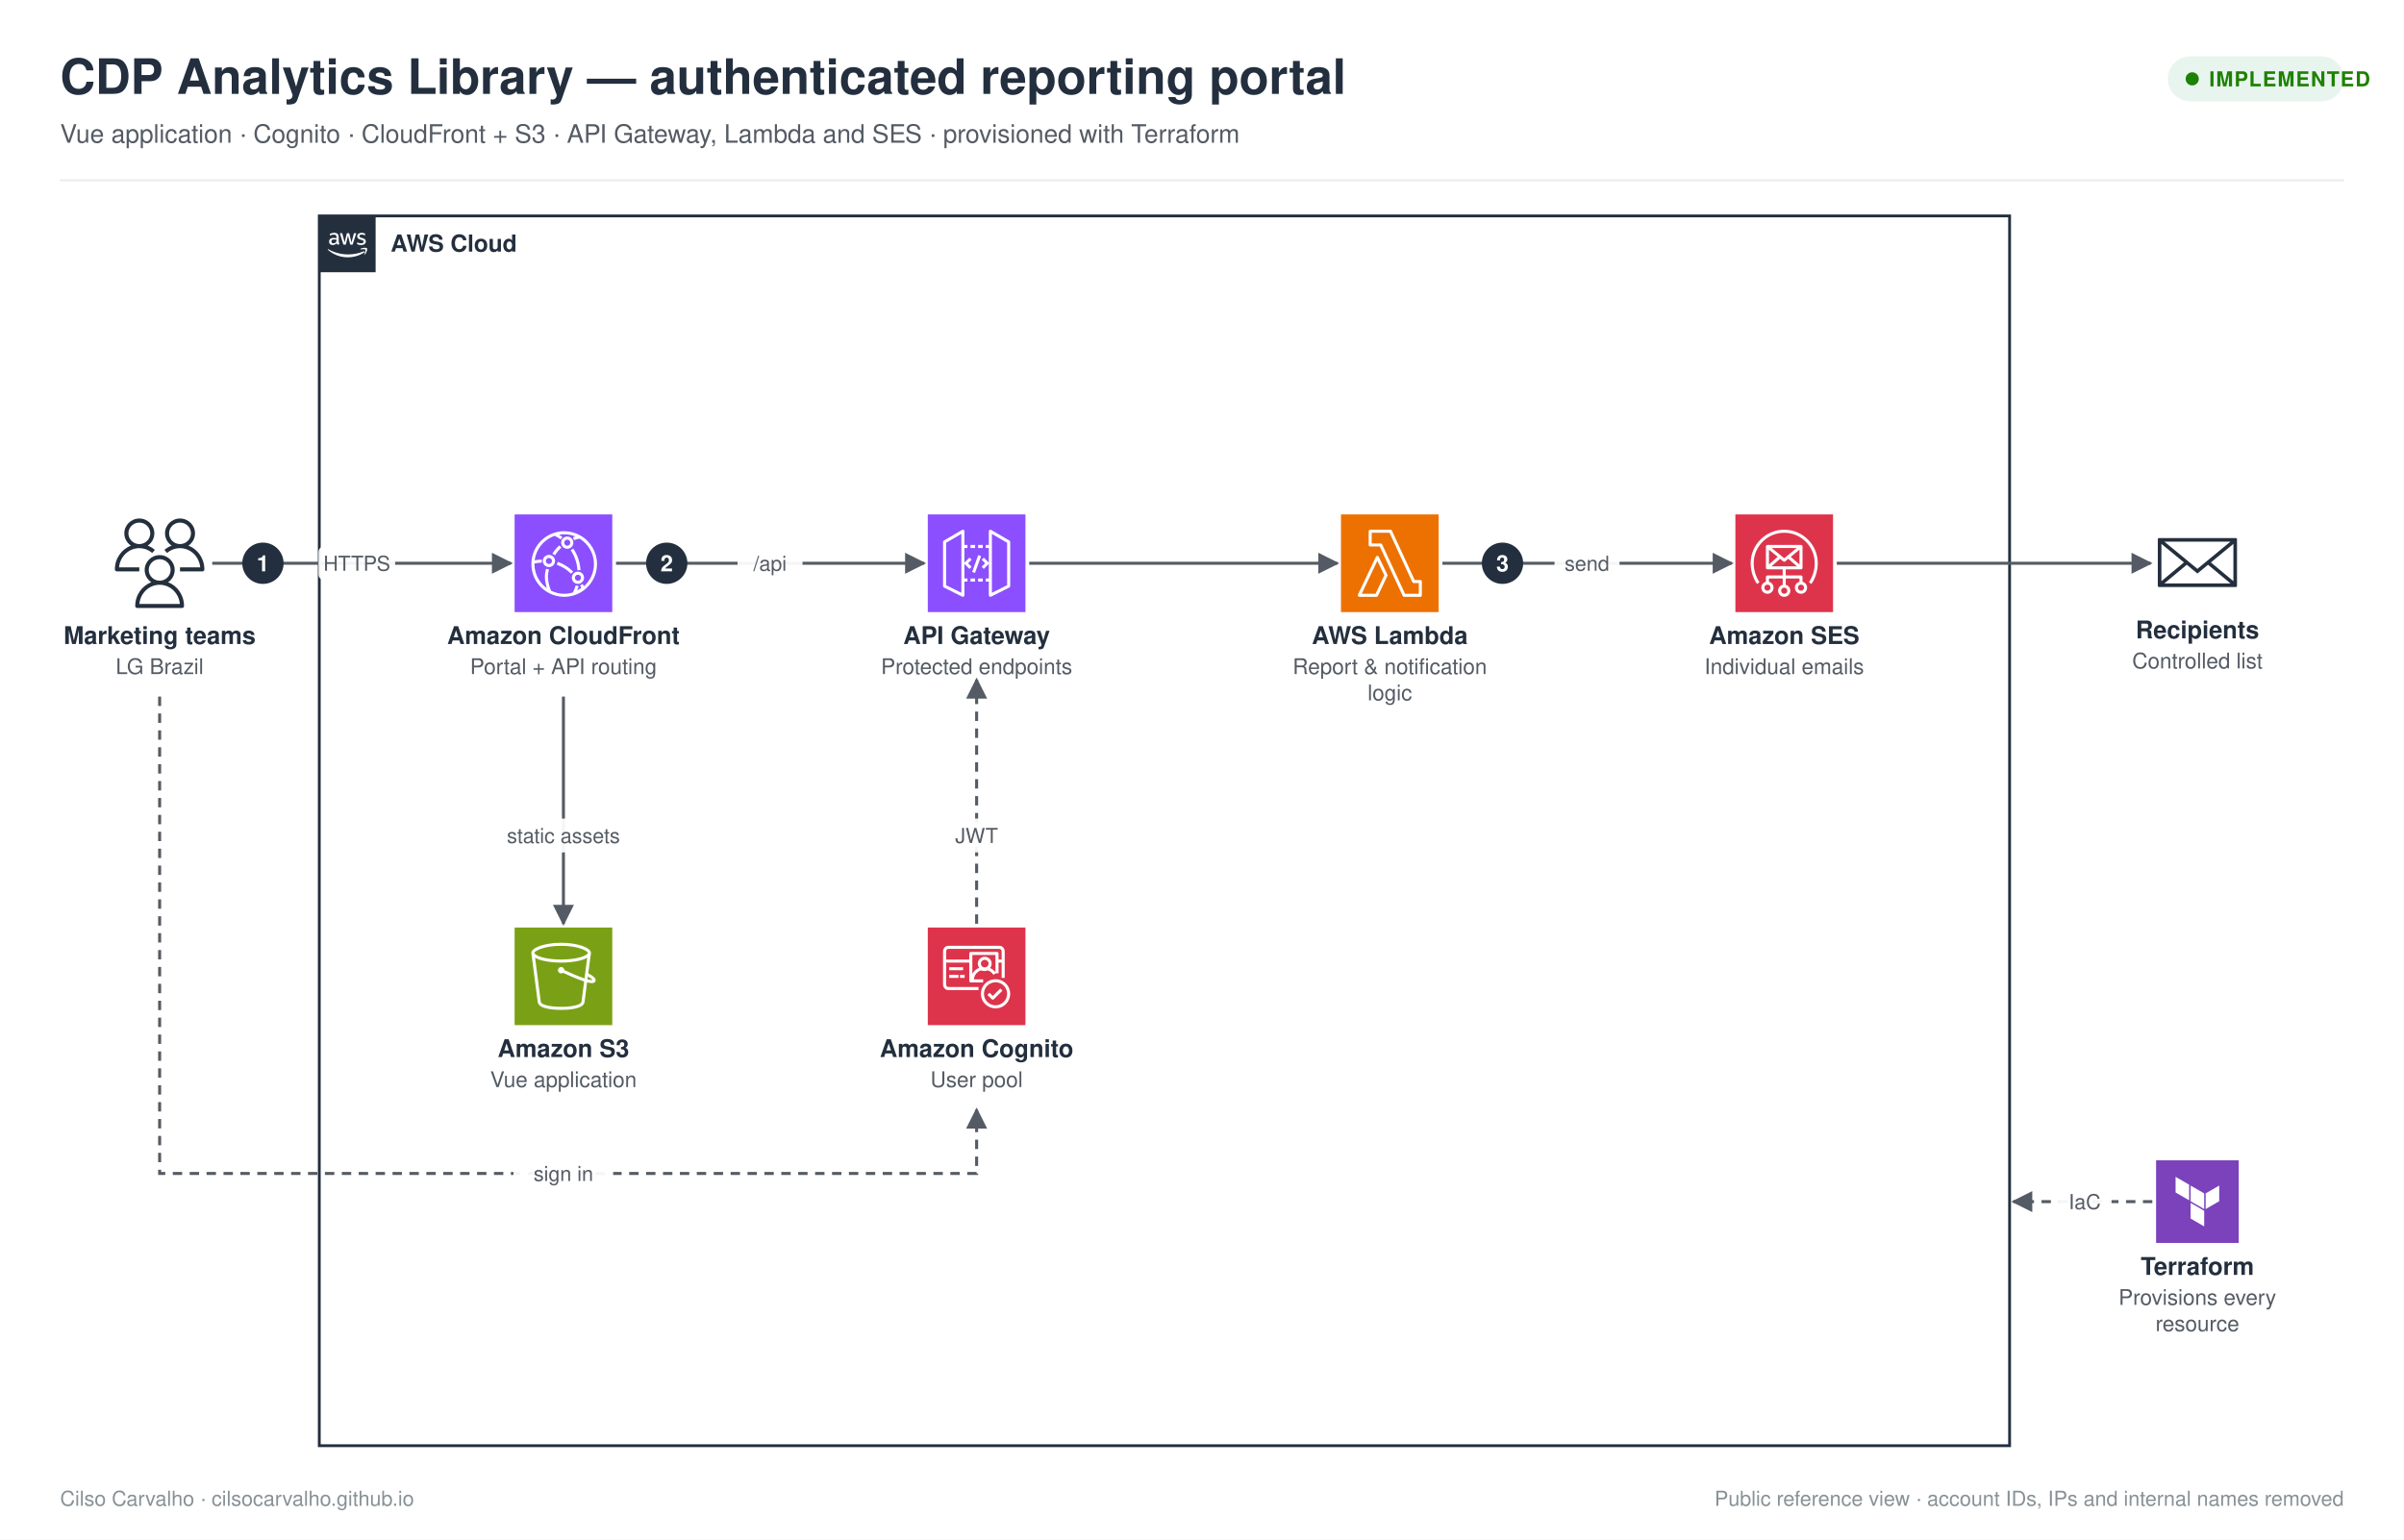
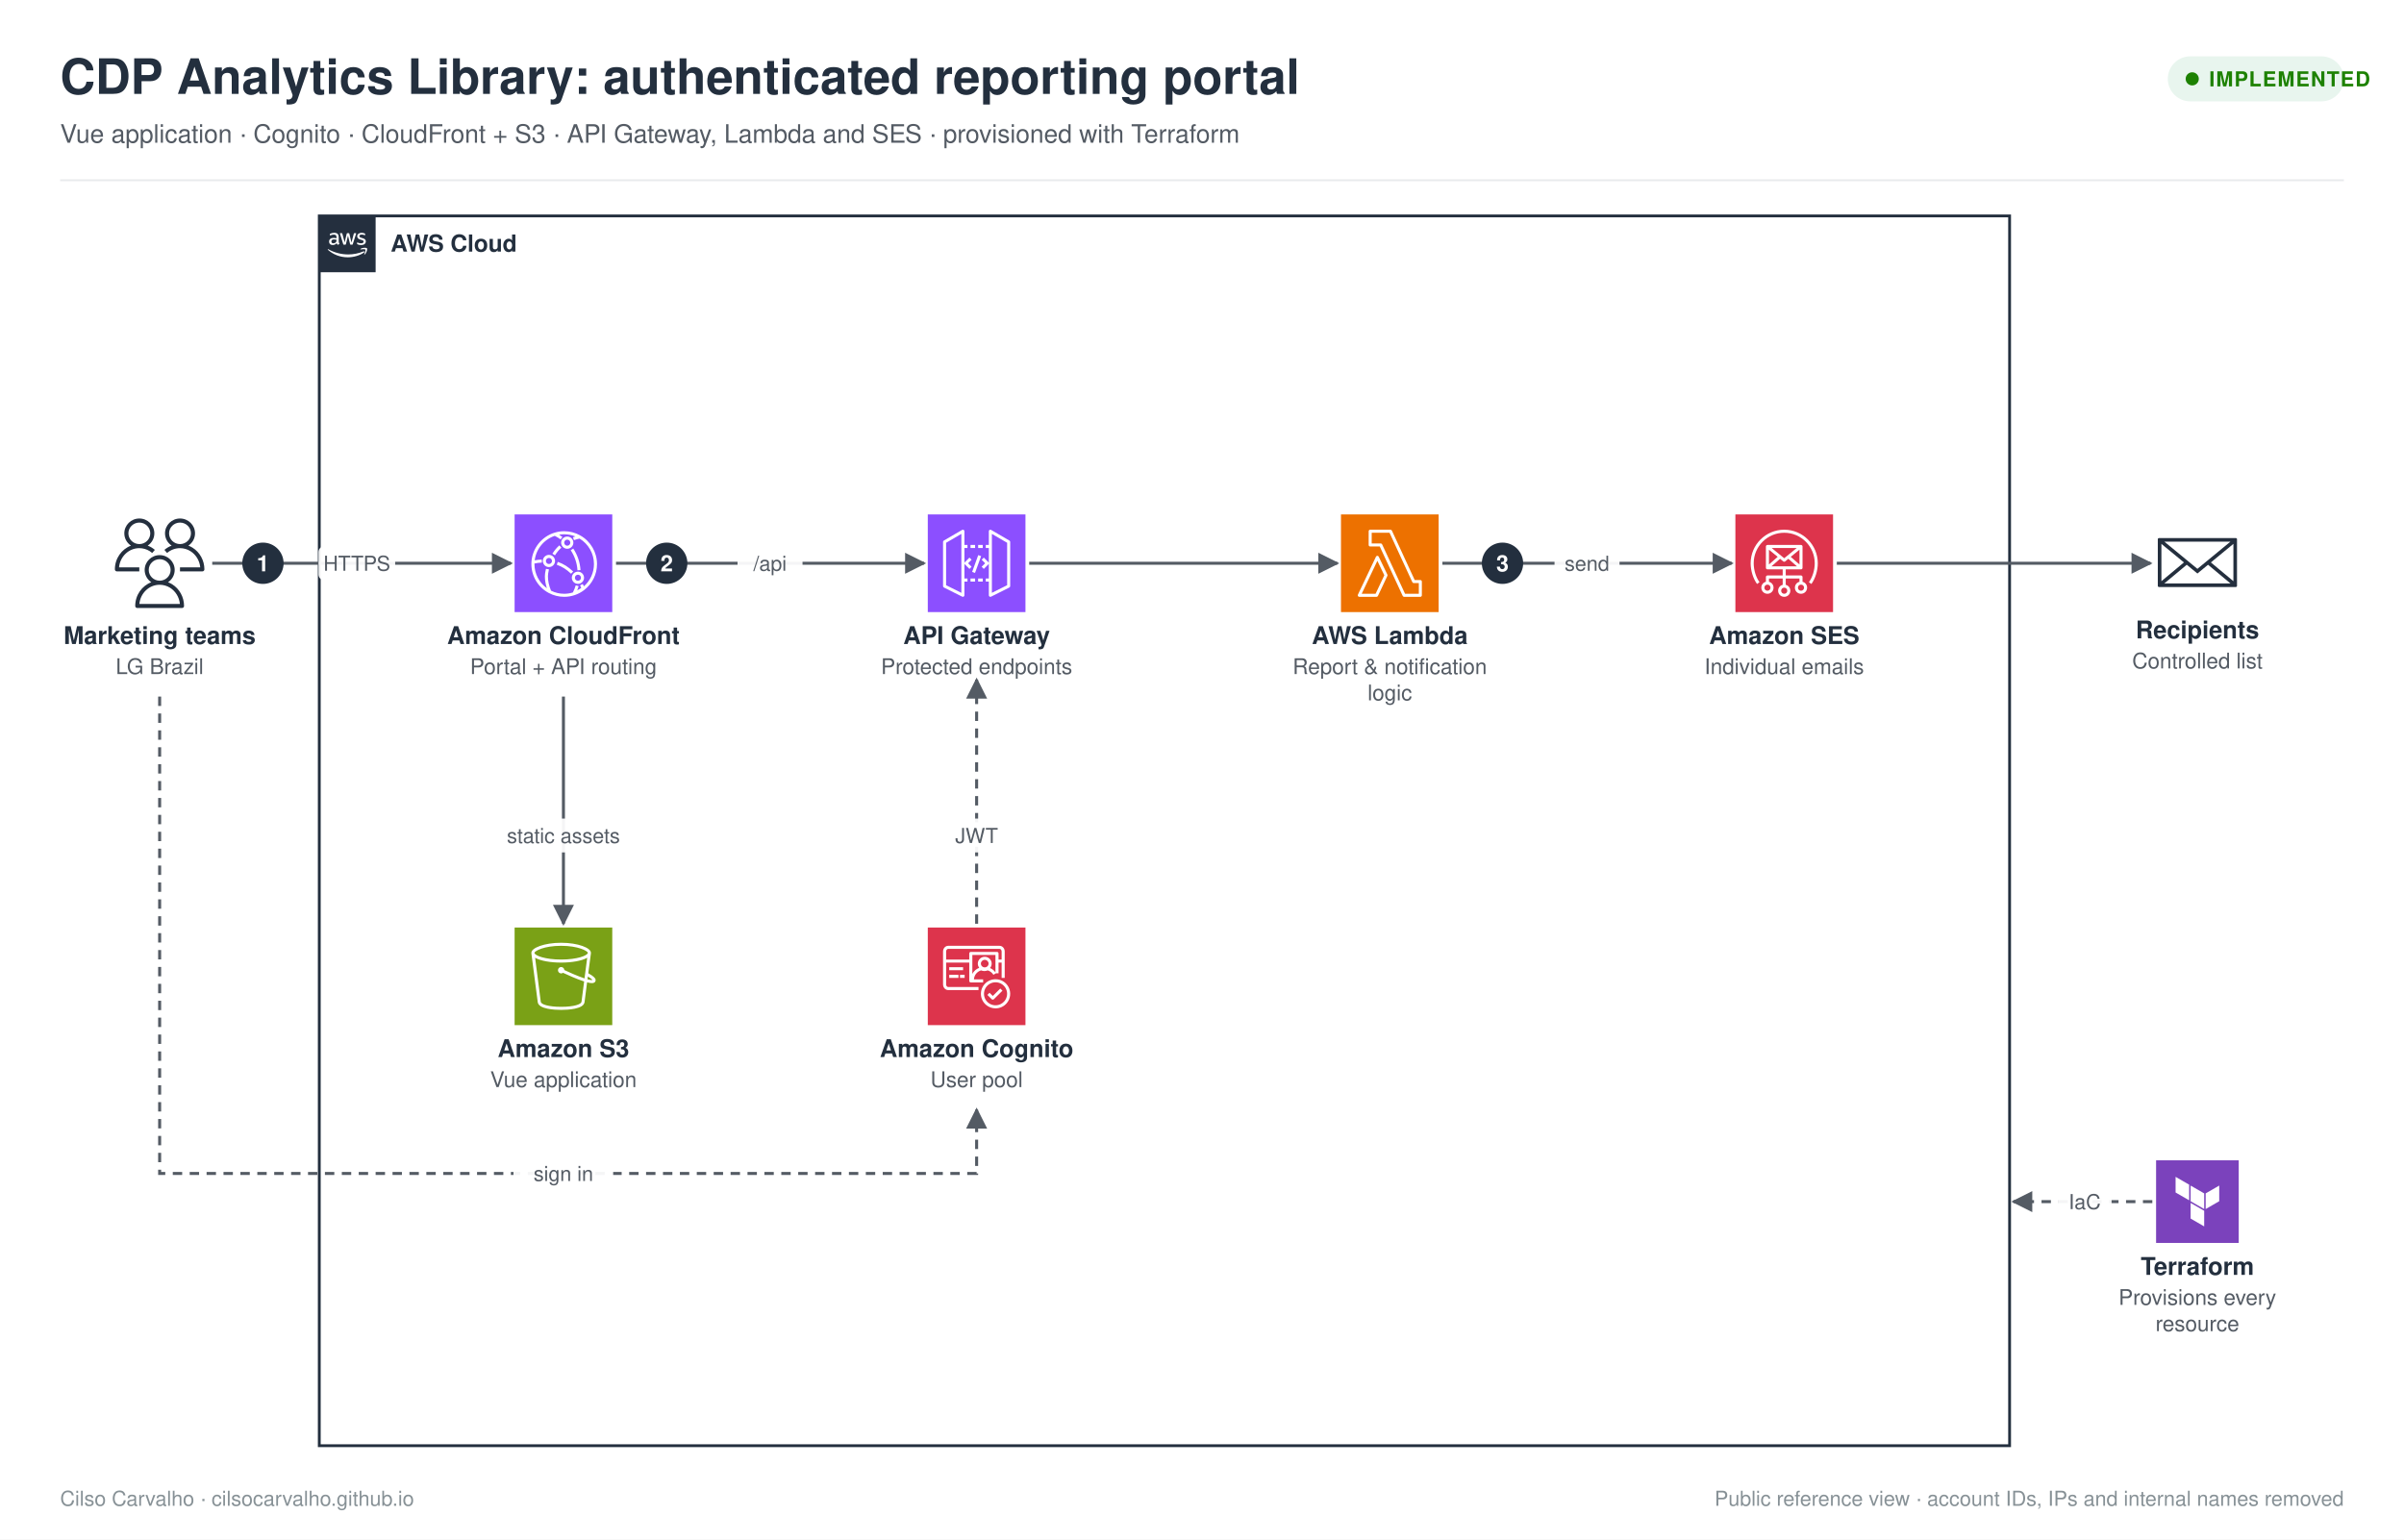
- <svg xmlns="http://www.w3.org/2000/svg" viewBox="0 0 1280 820" role="img" aria-label="CDP Analytics Library — authenticated reporting portal">
+ <svg xmlns="http://www.w3.org/2000/svg" viewBox="0 0 1280 820" role="img" aria-label="CDP Analytics Library: authenticated reporting portal">
  <defs>
    <marker id="arrow" viewBox="0 0 10 10" refX="9" refY="5" markerWidth="7" markerHeight="7" orient="auto-start-reverse">
      <path d="M0 0 L10 5 L0 10 z" fill="#545B64" />
    </marker>
    <marker id="arrowS" viewBox="0 0 10 10" refX="9" refY="5" markerWidth="7" markerHeight="7" orient="auto-start-reverse">
      <path d="M0 0 L10 5 L0 10 z" fill="#545B64" />
    </marker>
  </defs>
  <rect width="1280" height="820" fill="#fff" />
-   <text x="32" y="50" font-family="'Helvetica Neue',Helvetica,Arial,sans-serif" font-size="26" font-weight="700" fill="#232F3E">CDP Analytics Library — authenticated reporting portal</text>
+   <text x="32" y="50" font-family="'Helvetica Neue',Helvetica,Arial,sans-serif" font-size="26" font-weight="700" fill="#232F3E">CDP Analytics Library: authenticated reporting portal</text>
  <text x="32" y="76" font-family="'Helvetica Neue',Helvetica,Arial,sans-serif" font-size="13.5" fill="#545B64">Vue application · Cognito · CloudFront + S3 · API Gateway, Lambda and SES · provisioned with Terraform</text>
  <rect x="1154.24" y="30" width="93.76" height="24" rx="12" fill="#E8F5EE" />
  <circle cx="1167.24" cy="42" r="3.5" fill="#1D8102" />
  <text x="1176.24" y="46" font-family="'Helvetica Neue',Helvetica,Arial,sans-serif" font-size="11" font-weight="700" letter-spacing="0.6" fill="#1D8102">IMPLEMENTED</text>
  <line x1="32" y1="96" x2="1248" y2="96" stroke="#E9EBED" />
  <rect x="170" y="115" width="900" height="655" fill="none" stroke="#232F3E" stroke-width="1.5" />
  <path d="M113.0 300.0 L272.0 300.0" fill="none" stroke="#545B64" stroke-width="1.6" marker-end="url(#arrow)" />
  <path d="M300.0 371.0 L300.0 492.0" fill="none" stroke="#545B64" stroke-width="1.6" marker-end="url(#arrow)" />
  <path d="M85.0 371.0 L85.0 625.0 L520.0 625.0 L520.0 591.0" fill="none" stroke="#545B64" stroke-width="1.6" stroke-dasharray="5 4" marker-end="url(#arrow)" />
  <path d="M328.0 300.0 L492.0 300.0" fill="none" stroke="#545B64" stroke-width="1.6" marker-end="url(#arrow)" />
  <path d="M520.0 492.0 L520.0 362.0" fill="none" stroke="#545B64" stroke-width="1.6" stroke-dasharray="5 4" marker-end="url(#arrow)" />
  <path d="M548.0 300.0 L712.0 300.0" fill="none" stroke="#545B64" stroke-width="1.6" marker-end="url(#arrow)" />
  <path d="M768.0 300.0 L922.0 300.0" fill="none" stroke="#545B64" stroke-width="1.6" marker-end="url(#arrow)" />
  <path d="M978.0 300.0 L1145.0 300.0" fill="none" stroke="#545B64" stroke-width="1.6" marker-end="url(#arrow)" />
  <path d="M1146.0 640.0 L1072.0 640.0" fill="none" stroke="#545B64" stroke-width="1.6" stroke-dasharray="5 4" marker-end="url(#arrow)" />
  <svg x="170" y="115" width="30" height="30" viewBox="0 0 40 40">
    <g fill="none" fill-rule="evenodd">
      <path fill="#242f3e" d="M0 0h40v40H0z" />
      <path fill="#fff" d="M32.698 23.9c.361.47-.4 2.4-.74 3.264-.105.262.117.365.35.168 1.512-1.284 1.904-3.975 1.593-4.363-.307-.386-2.95-.717-4.563.432-.249.177-.206.42.07.389.907-.112 2.93-.357 3.29.11m-.842 2.01c.518-.378.074-.941-.454-.72-3.513 1.464-7.327 2.173-10.8 2.173-5.143 0-10.127-1.39-14.156-3.695-.352-.202-.613.155-.319.414 3.733 3.316 8.67 5.309 14.147 5.309 3.91 0 8.451-1.208 11.582-3.481m-2.144-5.215a6.6 6.6 0 0 1-1.459-.161q-.714-.163-1.093-.373-.233-.128-.29-.258a.7.7 0 0 1-.059-.26v-.47q0-.29.216-.292.083.002.173.033.091.034.241.098.48.21 1.044.324.564.113 1.126.113.895 0 1.384-.308a.97.97 0 0 0 .49-.873.88.88 0 0 0-.258-.65q-.256-.258-.952-.484l-1.375-.421q-1.045-.325-1.517-.938a2.17 2.17 0 0 1-.472-1.347q0-.581.258-1.027.255-.445.676-.761.427-.314.99-.478A4.3 4.3 0 0 1 30.025 12q.315 0 .64.04a6.3 6.3 0 0 1 1.15.252q.248.082.4.162a.9.9 0 0 1 .28.227.5.5 0 0 1 .083.308v.436q0 .291-.217.29-.114.002-.364-.111c-.54-.24-1.15-.356-1.82-.356q-.815 0-1.262.258-.448.26-.448.827 0 .388.283.655.281.267 1.044.51l1.342.423q1.028.322 1.466.888.441.568.441 1.295 0 .6-.25 1.078-.248.477-.689.817a3.1 3.1 0 0 1-1.05.518q-.615.179-1.343.178m-12.165-.244q-.248.002-.365-.087-.117-.09-.199-.365l-2.222-7.157a1.8 1.8 0 0 1-.082-.371q0-.227.233-.227h.927q.265 0 .374.09.106.086.19.364l1.59 6.12 1.477-6.12q.066-.278.181-.364.116-.09.38-.09h.765q.263 0 .38.09.116.086.182.364l1.493 6.2 1.64-6.2q.082-.278.19-.364.109-.09.373-.09h.878q.233 0 .233.227a1 1 0 0 1-.016.144 2 2 0 0 1-.068.227l-2.286 7.157q-.083.275-.2.365-.116.088-.364.087h-.813q-.264.001-.38-.094-.116-.099-.182-.373l-1.476-5.96-1.457 5.96q-.067.274-.183.373-.116.095-.38.094zM9.94 19.449q.465 0 .98-.17.513-.17.893-.592.232-.259.324-.591.09-.33.09-.801v-.388a8 8 0 0 0-1.757-.211q-.945 0-1.408.373-.464.37-.465 1.07 0 .645.35.978.347.332.993.332m3.846-1.408q0 .517.107.825.11.31.307.664a.4.4 0 0 1 .066.209q0 .148-.182.276l-.597.39a.5.5 0 0 1-.248.08.4.4 0 0 1-.282-.128 2 2 0 0 1-.339-.43 6 6 0 0 1-.29-.544q-1.112 1.28-2.785 1.28-1.194.001-1.89-.664-.696-.664-.696-1.78 0-1.182.863-1.903.86-.72 2.32-.721.48 0 1.002.073t1.084.203v-.68q.001-1.052-.446-1.482-.446-.428-1.54-.428a4.5 4.5 0 0 0-1.02.12 7.5 7.5 0 0 0-1.02.315 3 3 0 0 1-.33.122.7.7 0 0 1-.15.024q-.199.001-.2-.292v-.452q.001-.228.068-.323.066-.099.265-.195a6 6 0 0 1 1.192-.421 6 6 0 0 1 1.476-.18c1.126 0 1.952.254 2.477.754q.787.753.788 2.275z" />
    </g>
  </svg>
  <text x="208" y="134" font-family="'Helvetica Neue',Helvetica,Arial,sans-serif" font-size="12.5" font-weight="700" fill="#232F3E" stroke="#fff" stroke-width="5" paint-order="stroke">AWS Cloud</text>
  <svg x="59.0" y="274.0" width="52" height="52" viewBox="0 0 48 48">
    <path fill="#242f3e" fill-rule="evenodd" d="M28.639 9.286c0-2.915 2.413-5.286 5.38-5.286s5.378 2.371 5.378 5.286-2.412 5.286-5.378 5.286-5.38-2.371-5.38-5.286m11.524 7.048a11.7 11.7 0 0 0-2.035-1.001c1.97-1.31 3.269-3.531 3.269-6.047 0-4.017-3.31-7.286-7.378-7.286-4.069 0-7.38 3.269-7.38 7.286 0 2.51 1.293 4.728 3.256 6.039a11.9 11.9 0 0 0-3.546 2.1l1.303 1.518A9.77 9.77 0 0 1 34 16.572c1.802 0 3.569.505 5.109 1.461 2.74 1.702 4.538 4.692 4.844 7.967H34v2h11a1 1 0 0 0 1-1c0-4.343-2.236-8.43-5.837-10.666M8.639 9.286C8.639 6.371 11.052 4 14.019 4s5.378 2.371 5.378 5.286-2.412 5.286-5.378 5.286-5.38-2.371-5.38-5.286M14 26H4.046C4.53 20.717 8.81 16.572 14 16.572c1.802 0 3.569.505 5.109 1.461.432.269.849.575 1.24.91l1.303-1.517a11.71 11.71 0 0 0-3.524-2.093c1.97-1.31 3.269-3.531 3.269-6.047 0-4.017-3.31-7.286-7.378-7.286-4.069 0-7.38 3.269-7.38 7.286 0 2.515 1.298 4.737 3.268 6.046C5.302 17.071 2 21.638 2 27a1 1 0 0 0 1 1h11zm.046 18c.484-5.283 4.764-9.428 9.954-9.428 1.802 0 3.569.505 5.109 1.461 2.74 1.702 4.538 4.692 4.844 7.967zm4.593-16.714c0-2.915 2.413-5.286 5.38-5.286s5.378 2.371 5.378 5.286-2.412 5.286-5.378 5.286-5.38-2.371-5.38-5.286m11.524 7.048a11.7 11.7 0 0 0-2.035-1.001c1.97-1.31 3.269-3.531 3.269-6.047 0-4.017-3.31-7.286-7.378-7.286-4.069 0-7.38 3.269-7.38 7.286 0 2.515 1.298 4.737 3.268 6.046C15.302 35.071 12 39.638 12 45a1 1 0 0 0 1 1h22a1 1 0 0 0 1-1c0-4.343-2.236-8.43-5.837-10.666" />
  </svg>
  <text x="85" y="343.0" text-anchor="middle" font-family="'Helvetica Neue',Helvetica,Arial,sans-serif" font-size="13" font-weight="700" fill="#232F3E">Marketing teams</text>
  <text x="85" y="359.0" text-anchor="middle" font-family="'Helvetica Neue',Helvetica,Arial,sans-serif" font-size="11.5" fill="#545B64">LG Brazil</text>
  <svg x="274.0" y="274.0" width="52" height="52" viewBox="0 0 64 64">
    <g fill="none" fill-rule="evenodd">
      <path fill="#8c4fff" d="M0 0h64v64H0z" />
      <path fill="#fff" d="M41.5 43.5c-1.103 0-2-.897-2-2s.897-2 2-2 2 .897 2 2-.897 2-2 2m0-6c-2.206 0-4 1.794-4 4s1.794 4 4 4 4-1.794 4-4-1.794-4-4-4m-19-5c-1.103 0-2-.897-2-2s.897-2 2-2 2 .897 2 2-.897 2-2 2m0-6c-2.206 0-4 1.794-4 4s1.794 4 4 4 4-1.794 4-4-1.794-4-4-4m22.889 20.624a29 29 0 0 0-.704-1.533l-1.789.895c.274.549.524 1.113.76 1.679a19 19 0 0 1-2.628 1.575c.356-.875.666-1.765.946-2.728l-1.92-.558a25.2 25.2 0 0 1-1.87 4.679A19.2 19.2 0 0 1 32.5 52c-3.035 0-5.933-.686-8.629-2.024-1.368-3.361-2.033-6.442-2.033-9.417 0-1.292.225-2.363.484-3.603q.096-.455.192-.932l-1.963-.386q-.092.465-.186.907c-.271 1.293-.527 2.515-.527 4.014 0 2.515.436 5.085 1.316 7.795A19.46 19.46 0 0 1 13 32.5c0-.111.01-.227.012-.339a24 24 0 0 1 4.842-.59l-.05-1.999c-1.635.04-3.11.207-4.641.512.918-7.401 6.049-13.69 13.16-16.065 1.55.799 2.697 1.505 3.812 2.351l1.209-1.594a24 24 0 0 0-2.198-1.477A19.6 19.6 0 0 1 32.5 13c2.532 0 5.032.494 7.349 1.439a33 33 0 0 0-1.606.532l.68 1.881c1.393-.503 2.485-.812 3.648-1.031C48.399 19.341 52 25.667 52 32.5a19.36 19.36 0 0 1-6.611 14.624m-2.381-33.375A21.4 21.4 0 0 0 32.5 11c-2.108 0-4.176.301-6.143.895-8.634 2.569-14.789 10.335-15.312 19.301-.035.429-.045.866-.045 1.304a21.47 21.47 0 0 0 11.354 18.955A21.54 21.54 0 0 0 32.5 54a21.1 21.1 0 0 0 6.937-1.157 21 21 0 0 0 6.209-3.336C50.955 45.399 54 39.2 54 32.5a21.52 21.52 0 0 0-10.992-18.751m-4.624 23.662-1.381 1.447c-2.981-2.843-5.956-4.712-9.366-5.883l.65-1.892c3.692 1.268 6.901 3.279 10.097 6.328m.06-15.047c2.838 4.328 4.436 9.08 4.749 14.124l-1.996.124c-.292-4.693-1.78-9.117-4.425-13.152zm-11.993 4.433-1.678-1.089c1.543-2.376 2.866-3.95 4.563-5.43l1.314 1.508c-1.547 1.349-2.764 2.801-4.199 5.011M34.5 16.5c1.103 0 2 .897 2 2s-.897 2-2 2-2-.897-2-2 .897-2 2-2m0 6c2.206 0 4-1.794 4-4s-1.794-4-4-4-4 1.794-4 4 1.794 4 4 4" />
    </g>
  </svg>
  <text x="300" y="343.0" text-anchor="middle" font-family="'Helvetica Neue',Helvetica,Arial,sans-serif" font-size="13" font-weight="700" fill="#232F3E">Amazon CloudFront</text>
  <text x="300" y="359.0" text-anchor="middle" font-family="'Helvetica Neue',Helvetica,Arial,sans-serif" font-size="11.5" fill="#545B64">Portal + API routing</text>
  <svg x="274.0" y="494.0" width="52" height="52" viewBox="0 0 64 64">
    <g fill="none" fill-rule="evenodd">
      <path fill="#7aa116" d="M0 0h64v64H0z" />
      <path fill="#fff" d="m47.759 33.948.234-1.817c2.173 1.254 2.849 1.99 3.044 2.293-.324.061-1.205.085-3.278-.476M30.499 21c-10.374 0-17.117-2.512-17.5-4.304v-.185c.35-1.119 6.14-4.51 17.5-4.51 11.34 0 17.133 3.38 17.5 4.504v.111C47.725 18.446 40.962 21 30.5 21m15.319 12.362c-4.765-1.565-10.906-4.383-13.224-5.474a2.09 2.09 0 0 0-2.082-1.982A2.097 2.097 0 0 0 28.418 28c0 1.154.94 2.094 2.094 2.094.457 0 .877-.152 1.22-.4 2.4 1.128 8.887 4.104 13.826 5.686l-1.721 13.344C43.583 50.352 38.919 52 30.497 52c-8.425 0-13.092-1.648-13.342-3.249l-3.72-28.937C16.945 21.915 23.749 23 30.5 23c6.75 0 13.554-1.085 17.065-3.185zM50 16.5c0-3.069-8.34-6.5-19.5-6.5S11 13.431 11 16.5v.543l4.174 31.99C15.874 53.516 26.123 54 30.497 54c4.372 0 14.616-.484 15.32-4.993l1.684-13.06c1.277.332 2.31.51 3.115.508.99 0 1.657-.252 2.08-.758.35-.416.489-.94.389-1.476-.228-1.22-1.682-2.509-4.715-4.177l-.1-.055L50 17.044z" />
    </g>
  </svg>
  <text x="300" y="563.0" text-anchor="middle" font-family="'Helvetica Neue',Helvetica,Arial,sans-serif" font-size="13" font-weight="700" fill="#232F3E">Amazon S3</text>
  <text x="300" y="579.0" text-anchor="middle" font-family="'Helvetica Neue',Helvetica,Arial,sans-serif" font-size="11.5" fill="#545B64">Vue application</text>
  <svg x="494.0" y="494.0" width="52" height="52" viewBox="0 0 64 64">
    <g fill="none" fill-rule="evenodd">
      <path fill="#dd344c" d="M0 0h64v64H0z" />
      <path fill="#fff" d="M48.385 21.006v-5.303c0-.922-.618-1.702-1.35-1.702H13.37c-.733 0-1.35.78-1.35 1.702v5.303h15.151v-4.002c0-.553.452-1.001 1.01-1.001h17.173c.558 0 1.01.448 1.01 1v4.003zm-4.04-3.002H29.193v12.384a8.6 8.6 0 0 1 4.533-3.985 4.42 4.42 0 0 1-.954-2.737c0-2.467 2.039-4.474 4.546-4.474 2.506 0 4.546 2.007 4.546 4.474a4.42 4.42 0 0 1-1.08 2.88 8.7 8.7 0 0 1 3.56 2.845zm-4.502 5.662c0-1.364-1.132-2.472-2.525-2.472s-2.525 1.108-2.525 2.472c0 .897.498 1.723 1.3 2.158a2.59 2.59 0 0 0 2.445-.001 2.46 2.46 0 0 0 1.305-2.157m8.543 9.349V23.008h-2.021v7.005h-1.713l-1.646.985a6.7 6.7 0 0 0-3.755-2.894 5.42 5.42 0 0 1-4.336 0 6.58 6.58 0 0 0-4.68 5.912h6.029v2.001h-8.082c-.558 0-1.01-.448-1.01-1v-12.01H12.02v14.31c0 .923.618 1.702 1.35 1.702h19.863v2.002H13.371c-1.859 0-3.371-1.662-3.371-3.703V15.703C10 13.66 11.512 12 13.37 12h33.665c1.858 0 3.37 1.661 3.37 3.703v17.312zm-5.08 13.979 5.626-5.574-1.429-1.415-4.912 4.866-2.115-2.095-1.429 1.415 2.83 2.803a1.014 1.014 0 0 0 1.428 0m2.011-11.031a7.58 7.58 0 0 1 5.833 4.057c.69 1.34.957 2.843.773 4.344a7.5 7.5 0 0 1-1.765 3.997 7.65 7.65 0 0 1-2.526 1.918 7.56 7.56 0 0 1-4.143.665 7.6 7.6 0 0 1-3.78-1.567 7.48 7.48 0 0 1-2.825-6.834 7.55 7.55 0 0 1 4.064-5.806 7.55 7.55 0 0 1 4.37-.774m3.181 16.124a9.7 9.7 0 0 0 3.196-2.426 9.5 9.5 0 0 0 2.235-5.056 9.46 9.46 0 0 0-.98-5.495 9.6 9.6 0 0 0-7.387-5.133 9.57 9.57 0 0 0-5.542.983 9.55 9.55 0 0 0-5.142 7.341c-.406 3.329.93 6.56 3.574 8.643A9.6 9.6 0 0 0 44.41 53c1.413 0 2.807-.31 4.088-.913M21.111 33.015h3.03v-2.002h-3.03zm-7.07 0h6.06v-2.002h-6.06zm0-5.004h9.09V26.01h-9.09z" />
    </g>
  </svg>
  <text x="520" y="563.0" text-anchor="middle" font-family="'Helvetica Neue',Helvetica,Arial,sans-serif" font-size="13" font-weight="700" fill="#232F3E">Amazon Cognito</text>
  <text x="520" y="579.0" text-anchor="middle" font-family="'Helvetica Neue',Helvetica,Arial,sans-serif" font-size="11.5" fill="#545B64">User pool</text>
  <svg x="494.0" y="274.0" width="52" height="52" viewBox="0 0 64 64">
    <path fill="#8c4fff" d="M0 0h64v64H0z" />
    <path fill="#fff" fill-rule="evenodd" d="M28 44h3v-2h-3zm5 0h3v-2h-3zm-5-22h3v-2h-3zm5 0h3v-2h-3zm-11-9.26-10 5.834v27.808l10 5zM24 20h2v2h-2v20h2v2h-2v9a1 1 0 0 1-1.447.895l-12-6A1 1 0 0 1 10 47V18a1 1 0 0 1 .496-.864l12-7A1.002 1.002 0 0 1 24 11zm28-1.426L42 12.74v38.641l10-5zM54 18v29c0 .379-.214.725-.553.895l-12 6a1 1 0 0 1-.972-.044A1 1 0 0 1 40 53v-9h-2v-2h2V22h-2v-2h2v-9a.998.998 0 0 1 1.504-.864l12 7A1 1 0 0 1 54 18m-19.061 9.342-1.878-.684-4 11 1.878.684zm4.768 5.365a1 1 0 0 0 0-1.414l-3-3-1.414 1.414L37.586 32l-2.293 2.293 1.414 1.414zm-12.414 3-3-3a1 1 0 0 1 0-1.414l3-3 1.414 1.414L26.414 32l2.293 2.293z" clip-rule="evenodd" />
  </svg>
  <text x="520" y="343.0" text-anchor="middle" font-family="'Helvetica Neue',Helvetica,Arial,sans-serif" font-size="13" font-weight="700" fill="#232F3E">API Gateway</text>
  <text x="520" y="359.0" text-anchor="middle" font-family="'Helvetica Neue',Helvetica,Arial,sans-serif" font-size="11.5" fill="#545B64">Protected endpoints</text>
  <svg x="714.0" y="274.0" width="52" height="52" viewBox="0 0 64 64">
    <g fill="none" fill-rule="evenodd">
      <path fill="#ed7100" d="M0 0h64v64H0z" />
      <path fill="#fff" d="M22.68 52h-9.106l10.264-21.59 4.562 9.451zm2.047-24.333a.99.99 0 0 0-.896-.564h-.003a.99.99 0 0 0-.896.569L11.097 52.569c-.147.31-.126.674.057.965.181.29.5.466.842.466H23.31a1 1 0 0 0 .9-.572l6.194-13.144a1 1 0 0 0-.005-.864zM51.008 52h-9.022L26.955 19.578a1 1 0 0 0-.903-.578h-5.924l.007-7h11.68l14.96 32.42c.163.354.516.58.904.58h3.33zm.996-9h-3.69l-14.96-32.42a1 1 0 0 0-.903-.58H19.14a1 1 0 0 0-.996.999l-.008 9A.993.993 0 0 0 19.131 21h6.286l15.03 32.422a1 1 0 0 0 .903.578h10.654c.55 0 .996-.448.996-1v-9c0-.552-.445-1-.996-1" />
    </g>
  </svg>
  <text x="740" y="343.0" text-anchor="middle" font-family="'Helvetica Neue',Helvetica,Arial,sans-serif" font-size="13" font-weight="700" fill="#232F3E">AWS Lambda</text>
  <text x="740" y="359.0" text-anchor="middle" font-family="'Helvetica Neue',Helvetica,Arial,sans-serif" font-size="11.5" fill="#545B64">Report &amp; notification</text>
  <text x="740" y="373.0" text-anchor="middle" font-family="'Helvetica Neue',Helvetica,Arial,sans-serif" font-size="11.5" fill="#545B64">logic</text>
  <svg x="924.0" y="274.0" width="52" height="52" viewBox="0 0 64 64">
    <g fill="none" fill-rule="evenodd">
      <path fill="#dd344c" d="M0 0h64v64H0z" />
      <path fill="#fff" d="M45 48c0-1.14-.859-2-2-2s-2 .86-2 2 .859 2 2 2 2-.86 2-2m-13 0c-1.141 0-2 .86-2 2s.859 2 2 2 2-.86 2-2-.859-2-2-2m-11-2c-1.141 0-2 .86-2 2s.859 2 2 2 2-.86 2-2-.859-2-2-2m2.661-12h16.678l-5.63-4.926-2.077 1.7a.994.994 0 0 1-1.266 0l-2.076-1.699zM22 23.11v9.687l5.721-5.006zM40.199 22H23.801l8.198 6.708zM42 32.797V23.11l-5.722 4.681zM47 48c0 2.243-1.757 4-4 4s-4-1.757-4-4a3.94 3.94 0 0 1 3-3.864V42h-9v4.136c1.741.435 3 1.969 3 3.864 0 2.243-1.757 4-4 4s-4-1.757-4-4a3.94 3.94 0 0 1 3-3.864V42h-9v2.136c1.741.435 3 1.969 3 3.864 0 2.243-1.757 4-4 4s-4-1.757-4-4a3.94 3.94 0 0 1 3-3.864V41a1 1 0 0 1 1-1h10v-4H21a1 1 0 0 1-1-1V21a1 1 0 0 1 1-1h22a1 1 0 0 1 1 1v14a1 1 0 0 1-1 1H33v4h10a1 1 0 0 1 1 1v3.136c1.741.435 3 1.969 3 3.864m7-16c0 4.795-1.605 10.001-4.188 13.585l-1.624-1.17C50.54 41.154 52 36.397 52 32c0-11.028-8.972-20-19.999-20C20.973 12 12 20.972 12 32c0 4.397 1.46 9.154 3.812 12.415l-1.624 1.17C11.605 42.001 10 36.795 10 32c0-12.131 9.869-22 21.999-22C44.131 10 54 19.869 54 32" />
    </g>
  </svg>
  <text x="950" y="343.0" text-anchor="middle" font-family="'Helvetica Neue',Helvetica,Arial,sans-serif" font-size="13" font-weight="700" fill="#232F3E">Amazon SES</text>
  <text x="950" y="359.0" text-anchor="middle" font-family="'Helvetica Neue',Helvetica,Arial,sans-serif" font-size="11.5" fill="#545B64">Individual emails</text>
  <svg x="1147.0" y="277.0" width="46" height="46" viewBox="0 0 48 48">
    <path fill="#242f3e" fill-rule="evenodd" d="M31.482 23.533 44 13.225v20.74zm-13.394 1.294L24 29.695l5.911-4.868L42.358 35.2H5.642zm-1.57-1.294L4 33.965v-20.74zM24 27.104 5.66 12h36.68zM2 10.646v25.907c0 .357.29.647.646.647h42.707c.358 0 .647-.29.647-.647V10.646a.646.646 0 0 0-.647-.646H2.646a.646.646 0 0 0-.646.646" />
  </svg>
  <text x="1170" y="340.0" text-anchor="middle" font-family="'Helvetica Neue',Helvetica,Arial,sans-serif" font-size="13" font-weight="700" fill="#232F3E">Recipients</text>
  <text x="1170" y="356.0" text-anchor="middle" font-family="'Helvetica Neue',Helvetica,Arial,sans-serif" font-size="11.5" fill="#545B64">Controlled list</text>
  <rect x="1148.0" y="618.0" width="44" height="44" fill="#7B42BC" />
  <svg x="1156.8" y="626.8" width="26.4" height="26.4" viewBox="0 0 24 24">
    <g fill="#fff">
      <path d="M1.44 0v7.575l6.561 3.79V3.787zm21.12 4.227l-6.561 3.791v7.574l6.56-3.787zM8.72 4.23v7.575l6.561 3.787V8.018zm0 8.405v7.575L15.28 24v-7.578z" />
    </g>
  </svg>
  <text x="1170" y="679.0" text-anchor="middle" font-family="'Helvetica Neue',Helvetica,Arial,sans-serif" font-size="13" font-weight="700" fill="#232F3E">Terraform</text>
  <text x="1170" y="695.0" text-anchor="middle" font-family="'Helvetica Neue',Helvetica,Arial,sans-serif" font-size="11.5" fill="#545B64">Provisions every</text>
  <text x="1170" y="709.0" text-anchor="middle" font-family="'Helvetica Neue',Helvetica,Arial,sans-serif" font-size="11.5" fill="#545B64">resource</text>
  <rect x="169.6" y="291.0" width="40.8" height="18" rx="3" fill="#fff" fill-opacity="0.94" />
  <text x="190.0" y="304.0" text-anchor="middle" font-family="'Helvetica Neue',Helvetica,Arial,sans-serif" font-size="11" fill="#545B64">HTTPS</text>
  <circle cx="140" cy="300" r="11" fill="#232F3E" />
  <text x="140" y="304.3" text-anchor="middle" font-family="'Helvetica Neue',Helvetica,Arial,sans-serif" font-size="12" font-weight="700" fill="#fff">1</text>
  <rect x="255.0" y="436.0" width="90.1" height="18" rx="3" fill="#fff" fill-opacity="0.94" />
  <text x="300.0" y="449.0" text-anchor="middle" font-family="'Helvetica Neue',Helvetica,Arial,sans-serif" font-size="11" fill="#545B64">static assets</text>
  <rect x="273.4" y="616.0" width="53.1" height="18" rx="3" fill="#fff" fill-opacity="0.94" />
  <text x="300.0" y="629.0" text-anchor="middle" font-family="'Helvetica Neue',Helvetica,Arial,sans-serif" font-size="11" fill="#545B64">sign in</text>
  <rect x="392.7" y="291.0" width="34.6" height="18" rx="3" fill="#fff" fill-opacity="0.94" />
  <text x="410.0" y="304.0" text-anchor="middle" font-family="'Helvetica Neue',Helvetica,Arial,sans-serif" font-size="11" fill="#545B64">/api</text>
  <circle cx="355" cy="300" r="11" fill="#232F3E" />
  <text x="355" y="304.3" text-anchor="middle" font-family="'Helvetica Neue',Helvetica,Arial,sans-serif" font-size="12" font-weight="700" fill="#fff">2</text>
  <rect x="505.8" y="436.0" width="28.5" height="18" rx="3" fill="#fff" fill-opacity="0.94" />
  <text x="520.0" y="449.0" text-anchor="middle" font-family="'Helvetica Neue',Helvetica,Arial,sans-serif" font-size="11" fill="#545B64">JWT</text>
  <rect x="827.7" y="291.0" width="34.6" height="18" rx="3" fill="#fff" fill-opacity="0.94" />
  <text x="845.0" y="304.0" text-anchor="middle" font-family="'Helvetica Neue',Helvetica,Arial,sans-serif" font-size="11" fill="#545B64">send</text>
  <circle cx="800" cy="300" r="11" fill="#232F3E" />
  <text x="800" y="304.3" text-anchor="middle" font-family="'Helvetica Neue',Helvetica,Arial,sans-serif" font-size="12" font-weight="700" fill="#fff">3</text>
  <rect x="1095.8" y="631.0" width="28.5" height="18" rx="3" fill="#fff" fill-opacity="0.94" />
  <text x="1110.0" y="644.0" text-anchor="middle" font-family="'Helvetica Neue',Helvetica,Arial,sans-serif" font-size="11" fill="#545B64">IaC</text>
  <text x="32" y="802" font-family="'Helvetica Neue',Helvetica,Arial,sans-serif" font-size="11" fill="#879196">Cilso Carvalho · cilsocarvalho.github.io</text>
  <text x="1248" y="802" text-anchor="end" font-family="'Helvetica Neue',Helvetica,Arial,sans-serif" font-size="11" fill="#879196">Public reference view · account IDs, IPs and internal names removed</text>
</svg>
